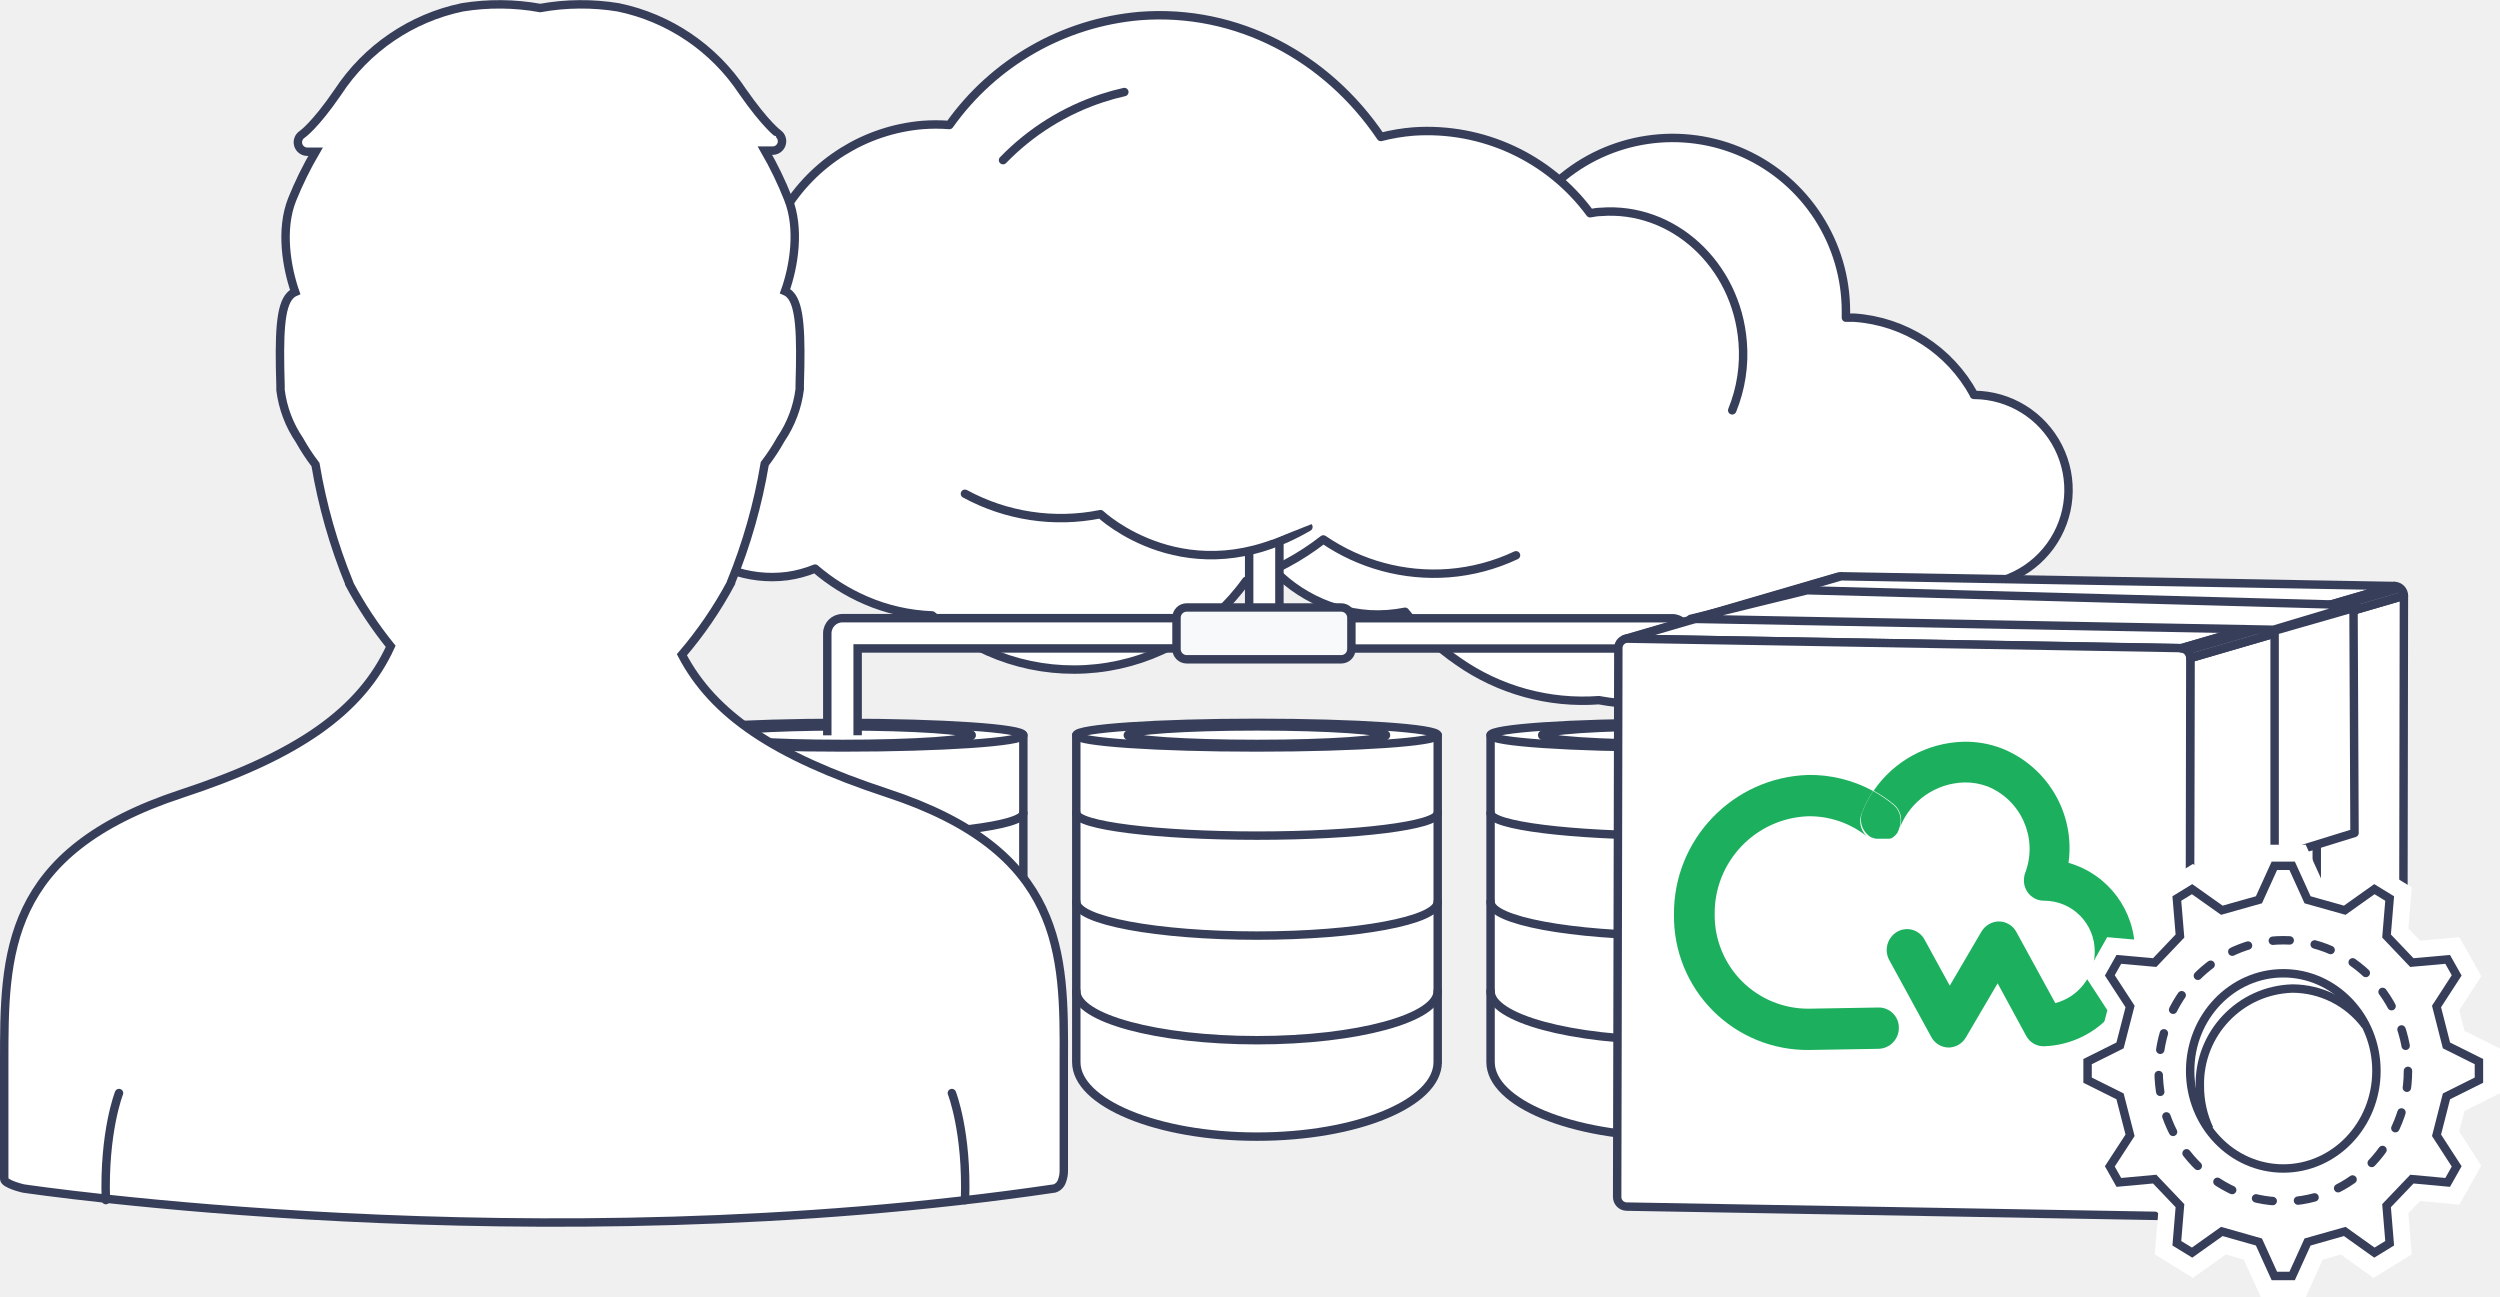
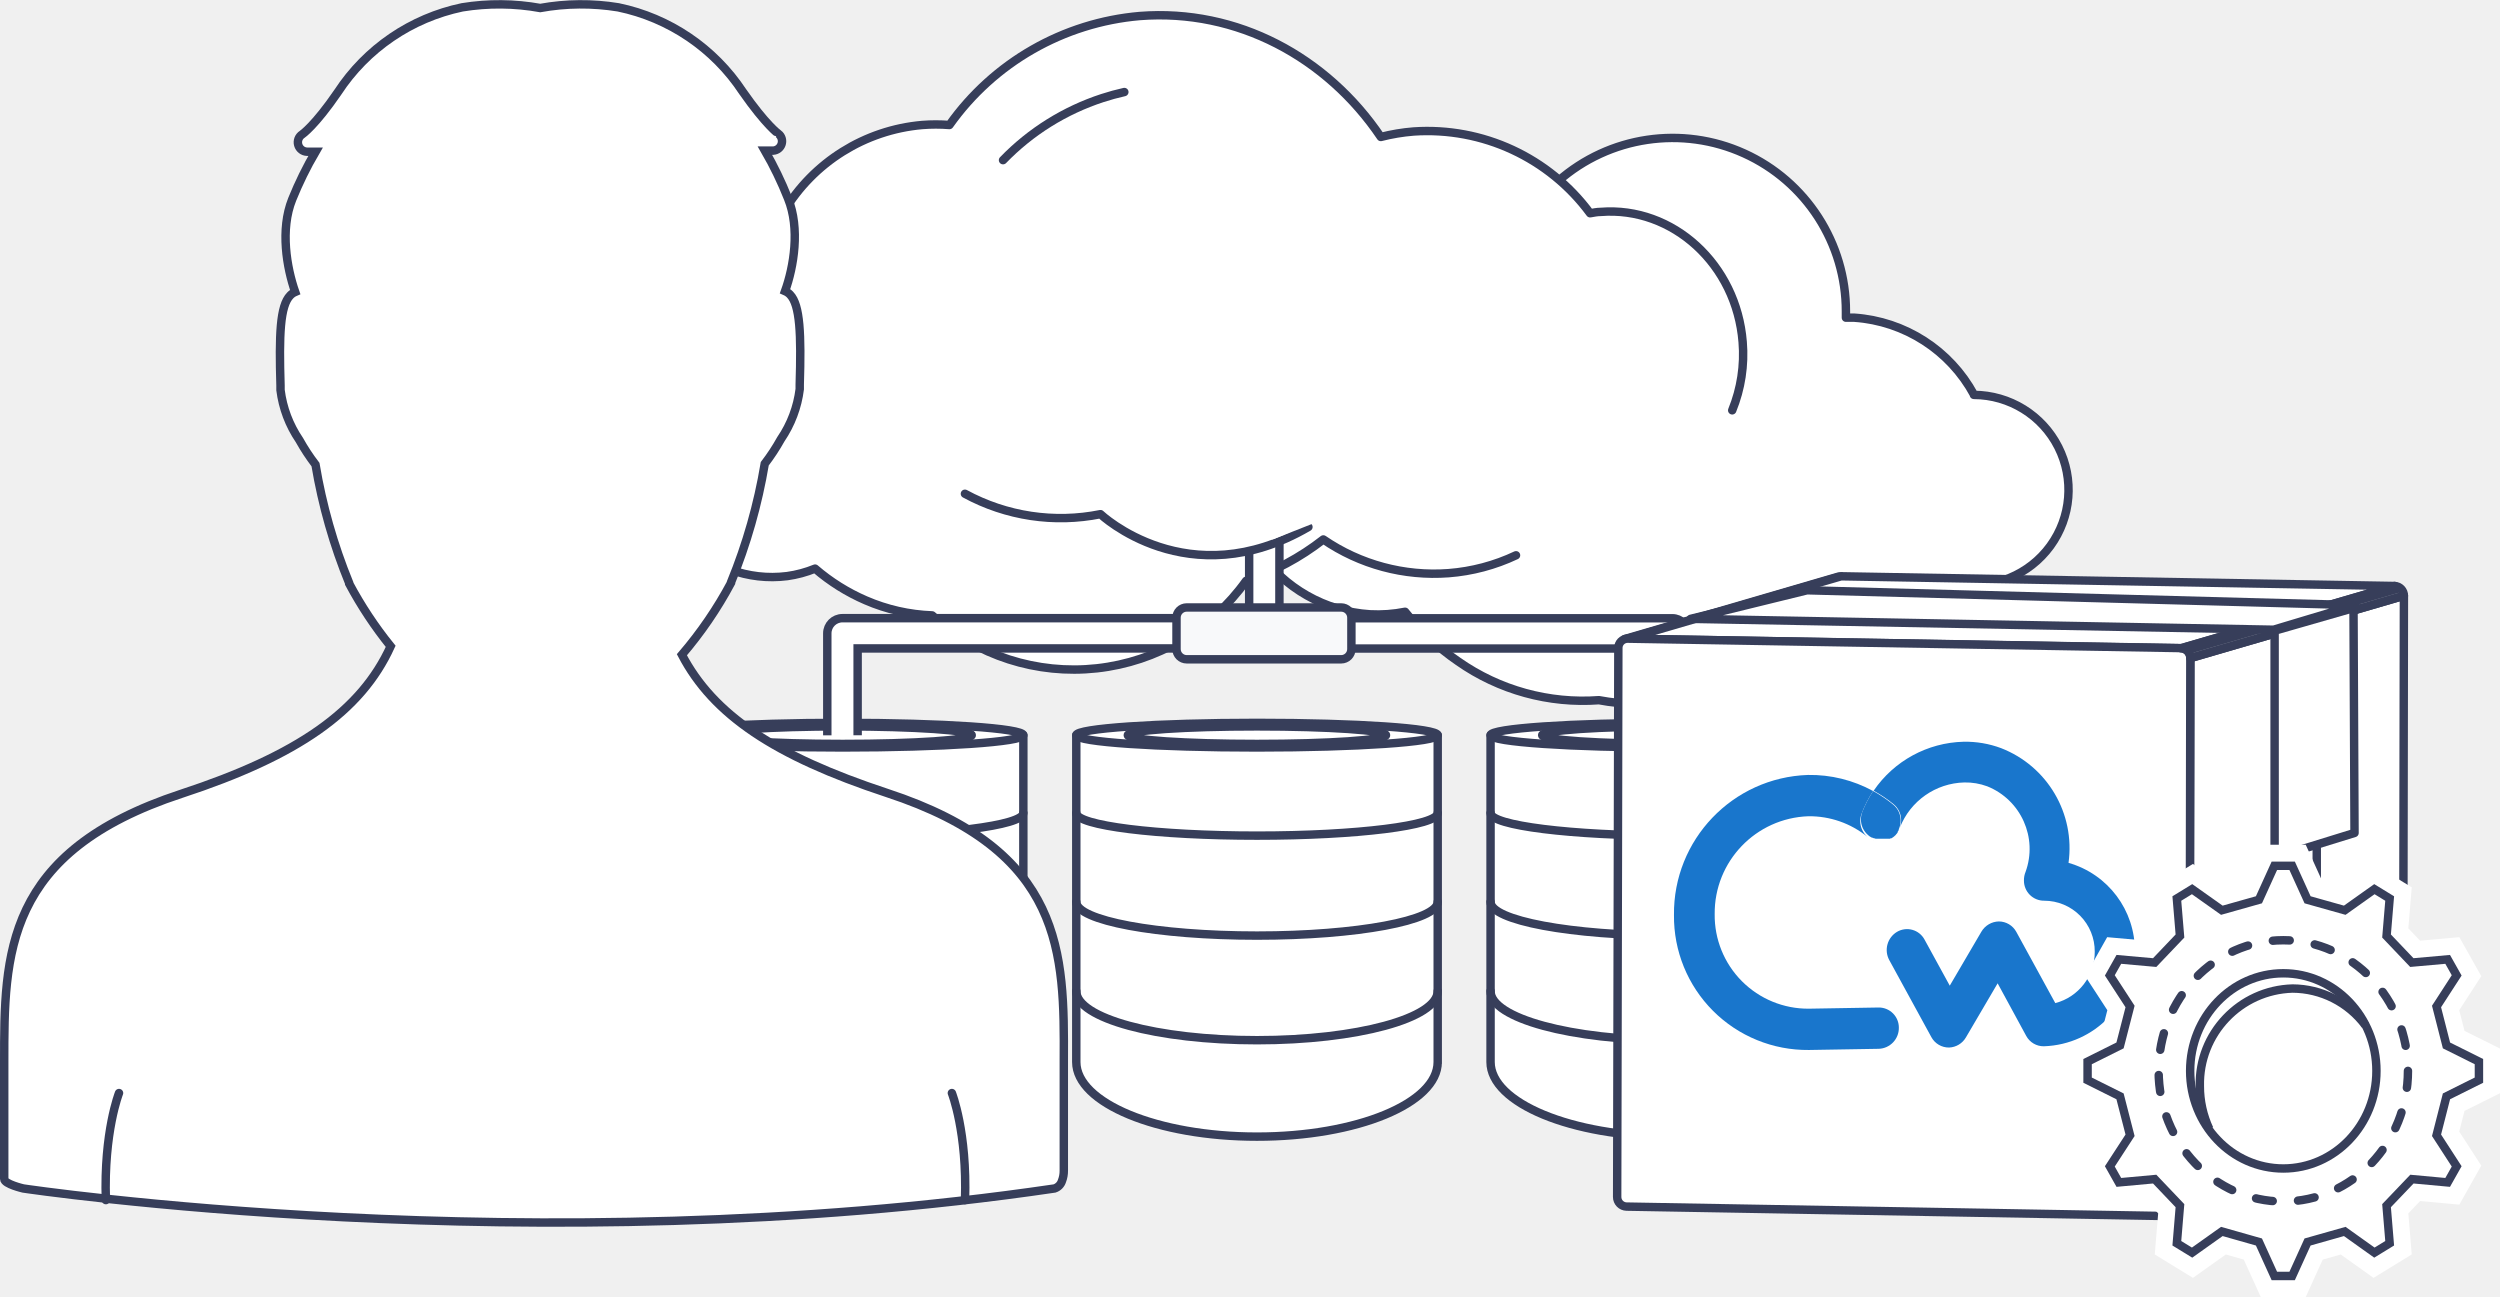
<svg xmlns="http://www.w3.org/2000/svg" width="296.6" height="153.87" viewBox="0 0 296.6 153.87">
  <defs>
    <clipPath id="clip-path">
      <path d="M218.11,68.41l-25.34,7.4a1.07,1.07,0,0,1,.32,0l25.34-7.4A1.07,1.07,0,0,0,218.11,68.41Z" style="fill: #fff;stroke: #373e5a;stroke-linecap: round;stroke-linejoin: round" />
    </clipPath>
    <clipPath id="clip-path-2">
      <path d="M259,144.28l25.34-7.4a1.12,1.12,0,0,0,.79-1.07l-25.34,7.4A1.12,1.12,0,0,1,259,144.28Z" style="fill: #fff;stroke: #373e5a;stroke-linecap: round;stroke-linejoin: round" />
    </clipPath>
    <clipPath id="clip-path-3">
      <path d="M259.86,78.08l25.34-7.4a1.15,1.15,0,0,0-1.11-1.16l-25.34,7.4A1.15,1.15,0,0,1,259.86,78.08Z" style="fill: #fff;stroke: #373e5a;stroke-linecap: round;stroke-linejoin: round" />
    </clipPath>
  </defs>
  <g id="Layer_2" data-name="Layer 2">
    <g id="_1200" data-name="1200">
      <g id="Who_Benefits" data-name="Who Benefits">
        <g id="reseller-web-hosting-providers-icon">
          <path d="M234.2,46.83A17.52,17.52,0,0,0,220,37.69c-.32,0-.64,0-1,0,0-.25,0-.49,0-.74a20.56,20.56,0,0,0-34.13-15.47,17.07,17.07,0,0,0-28.18,13s0,0,0,.05c-.34,0-.67-.05-1-.05a16.11,16.11,0,0,0-6.36,30.9,17.33,17.33,0,0,0,13.2,7.5,16.72,16.72,0,0,0,4.17-.3A28.54,28.54,0,0,0,173,78.47a25.78,25.78,0,0,0,16.7,4.6,25.79,25.79,0,0,0,17.11-2.7,28.55,28.55,0,0,0,6.87-5.14,16.73,16.73,0,0,0,4.11.76,17.41,17.41,0,0,0,14.57-6.72,11.28,11.28,0,1,0,1.82-22.42Z" style="fill: #fff;stroke: #373e5a;stroke-linecap: round;stroke-linejoin: round" />
          <path d="M143,20.62q-1.19.17-2.38.45a26,26,0,0,0-11.13,5.74" style="fill: #fff;stroke: #373e5a;stroke-linecap: round;stroke-linejoin: round" />
          <g>
            <path d="M205.51,48.68a17.64,17.64,0,0,0,1.24-8.1c-.73-9.21-8.28-16.12-16.85-15.44-.42,0-.84.09-1.25.16a24,24,0,0,0-20.94-9.7,22.93,22.93,0,0,0-3.89.65C157.44,6.79,146.79,1,135.22,1.9a30.94,30.94,0,0,0-22.58,12.93,20.5,20.5,0,0,0-3.23,0A21.28,21.28,0,0,0,93,25.1a16.82,16.82,0,0,0-3.26,8.73,24.89,24.89,0,0,0-.32,3.31l-.4,0a14.39,14.39,0,0,0-11,8.42,9.27,9.27,0,1,0,3,18.24,14.31,14.31,0,0,0,12.37,4.55,13.75,13.75,0,0,0,3.31-.89,23.46,23.46,0,0,0,6,3.76,21.82,21.82,0,0,0,7.89,1.79,25.14,25.14,0,0,0,37.25-4.1A30.61,30.61,0,0,0,157,64a23.23,23.23,0,0,0,14.86,4,22.84,22.84,0,0,0,8-2.12" style="fill: #fff;stroke: #373e5a;stroke-linecap: round;stroke-linejoin: round" />
            <path d="M133.39,10.92q-1.3.29-2.59.71A28.89,28.89,0,0,0,119,19" style="fill: #fff;stroke: #373e5a;stroke-linecap: round;stroke-linejoin: round" />
          </g>
          <g>
            <g>
              <path d="M219.72,126c0,4.89-9.6,8.85-21.44,8.85s-21.44-4-21.44-8.85V87.22c0-.8,9.6-1.46,21.44-1.46s21.44.65,21.44,1.46v39" style="fill: #fff;stroke: #373e5a;stroke-miterlimit: 10" />
              <path d="M219.72,87.22c0,.8-9.6,1.46-21.44,1.46s-21.44-.65-21.44-1.46" style="fill: none;stroke: #373e5a;stroke-linecap: round;stroke-linejoin: round" />
              <ellipse cx="198.28" cy="87.22" rx="15.32" ry="1.04" style="fill: #fff;stroke: #373e5a;stroke-linecap: round;stroke-linejoin: round" />
            </g>
            <path d="M219.72,96.46c0,1.48-9.6,2.68-21.44,2.68s-21.44-1.2-21.44-2.68" style="fill: none;stroke: #373e5a;stroke-linecap: round;stroke-linejoin: round" />
            <path d="M219.72,107c0,2.21-9.6,4-21.44,4s-21.44-1.79-21.44-4" style="fill: none;stroke: #373e5a;stroke-linecap: round;stroke-linejoin: round" />
            <path d="M219.72,117.58c0,3.22-9.6,5.83-21.44,5.83s-21.44-2.61-21.44-5.83" style="fill: none;stroke: #373e5a;stroke-linecap: round;stroke-linejoin: round" />
          </g>
          <g>
            <g>
              <path d="M170.57,126c0,4.89-9.6,8.85-21.44,8.85s-21.44-4-21.44-8.85V87.22c0-.8,9.6-1.46,21.44-1.46s21.44.65,21.44,1.46v39" style="fill: #fff;stroke: #373e5a;stroke-miterlimit: 10" />
              <path d="M170.57,87.22c0,.8-9.6,1.46-21.44,1.46s-21.44-.65-21.44-1.46" style="fill: none;stroke: #373e5a;stroke-linecap: round;stroke-linejoin: round" />
              <ellipse cx="149.12" cy="87.22" rx="15.32" ry="1.04" style="fill: #fff;stroke: #373e5a;stroke-linecap: round;stroke-linejoin: round" />
            </g>
            <path d="M170.57,96.46c0,1.48-9.6,2.68-21.44,2.68s-21.44-1.2-21.44-2.68" style="fill: none;stroke: #373e5a;stroke-linecap: round;stroke-linejoin: round" />
            <path d="M170.57,107c0,2.21-9.6,4-21.44,4s-21.44-1.79-21.44-4" style="fill: none;stroke: #373e5a;stroke-linecap: round;stroke-linejoin: round" />
            <path d="M170.57,117.58c0,3.22-9.6,5.83-21.44,5.83s-21.44-2.61-21.44-5.83" style="fill: none;stroke: #373e5a;stroke-linecap: round;stroke-linejoin: round" />
          </g>
          <g>
            <g>
              <path d="M121.41,126c0,4.89-9.6,8.85-21.44,8.85s-21.44-4-21.44-8.85V87.22c0-.8,9.6-1.46,21.44-1.46s21.44.65,21.44,1.46v39" style="fill: #fff;stroke: #373e5a;stroke-miterlimit: 10" />
              <path d="M121.41,87.22c0,.8-9.6,1.46-21.44,1.46S78.53,88,78.53,87.22" style="fill: none;stroke: #373e5a;stroke-linecap: round;stroke-linejoin: round" />
              <ellipse cx="99.97" cy="87.22" rx="15.32" ry="1.04" style="fill: #fff;stroke: #373e5a;stroke-linecap: round;stroke-linejoin: round" />
            </g>
            <path d="M121.41,96.46c0,1.48-9.6,2.68-21.44,2.68s-21.44-1.2-21.44-2.68" style="fill: none;stroke: #373e5a;stroke-linecap: round;stroke-linejoin: round" />
            <path d="M121.41,107c0,2.21-9.6,4-21.44,4s-21.44-1.79-21.44-4" style="fill: none;stroke: #373e5a;stroke-linecap: round;stroke-linejoin: round" />
            <path d="M121.41,117.58c0,3.22-9.6,5.83-21.44,5.83s-21.44-2.61-21.44-5.83" style="fill: none;stroke: #373e5a;stroke-linecap: round;stroke-linejoin: round" />
          </g>
          <g id="source">
            <path d="M150,76.17a1.8,1.8,0,0,1-1.8-1.8V62.08a1.8,1.8,0,1,1,3.59,0v12.3A1.8,1.8,0,0,1,150,76.17Z" style="fill: #fff;stroke: #373e5a;stroke-miterlimit: 10" />
            <path d="M196.61,82.06V76.94H159.18a1.8,1.8,0,0,1,0-3.59h39.23a1.8,1.8,0,0,1,1.8,1.8v6.92" style="fill: #fff;stroke: #373e5a;stroke-miterlimit: 10" />
            <path d="M98.15,87.24V75.14a1.8,1.8,0,0,1,1.8-1.8h42.32a1.8,1.8,0,0,1,0,3.59H101.75v10.3" style="fill: #fff;stroke: #373e5a;stroke-miterlimit: 10" />
            <rect x="139.58" y="72.07" width="20.75" height="6.15" rx="1.21" ry="1.21" style="fill: #f8f9fa;stroke: #373e5a;stroke-miterlimit: 10" />
          </g>
          <g>
            <path d="M125.11,141C63.36,150.1,2.76,141,2.76,141S.5,140.48.5,139.87V126c0-12.81,0-24.91,21-31.82,13.84-4.54,21.33-9.79,24.85-17.5a47.11,47.11,0,0,1-4.92-7.43l0-.07a65.84,65.84,0,0,1-4-14.06,24.2,24.2,0,0,1-1.91-2.91,13.56,13.56,0,0,1-2.24-5.94l0-.54c-.18-6-.06-9.44,1.15-10.68a1.8,1.8,0,0,1,.59-.41c-1-2.87-1.8-7.4-.35-11A43.3,43.3,0,0,1,37.44,18l-1,0a1.12,1.12,0,0,1-.59-2.06s1.49-1,4.23-5A23.37,23.37,0,0,1,54.84.87a27.37,27.37,0,0,1,9.25.08A27.37,27.37,0,0,1,73.35.87a23.37,23.37,0,0,1,14.76,10c2.74,3.93,4.22,5,4.24,5a1.12,1.12,0,0,1-.6,2l-1,0a43.3,43.3,0,0,1,2.74,5.67c1.45,3.57.69,8.1-.35,11a1.8,1.8,0,0,1,.59.41c1.2,1.24,1.33,4.71,1.15,10.68l0,.54a13.55,13.55,0,0,1-2.24,5.94,24.2,24.2,0,0,1-1.91,2.91,65.84,65.84,0,0,1-4,14.06l0,.07a47.56,47.56,0,0,1-5.83,8.53c3.72,7.12,11,12,24.31,16.39,21.07,6.9,21.06,19,21,31.82v13a3.28,3.28,0,0,1-.22,1.22A1.36,1.36,0,0,1,125.11,141Z" style="fill: #fff;stroke: #373e5a;stroke-miterlimit: 10" />
            <path d="M112.93,129.68s1.83,4.63,1.56,12.7" style="fill: none;stroke: #373e5a;stroke-linecap: round;stroke-linejoin: round" />
            <path d="M14.12,129.68s-1.83,4.63-1.56,12.7" style="fill: none;stroke: #373e5a;stroke-linecap: round;stroke-linejoin: round" />
          </g>
          <path d="M114.48,58.58A23.8,23.8,0,0,0,130.56,61s10.4,9.85,24.67,1.52" style="fill: #fff;stroke: #373e5a;stroke-linecap: round;stroke-linejoin: round" />
          <path d="M138,52c.75-.25,22.25,2.5,22.25,2.5l.25,5.75L151,64s-12-1.75-12-2.5S138,52,138,52Z" style="fill: #fff" />
          <g>
            <g>
              <g style="isolation: isolate">
                <g style="isolation: isolate">
                  <path d="M218.11,68.41l-25.34,7.4a1.07,1.07,0,0,1,.32,0l25.34-7.4A1.07,1.07,0,0,0,218.11,68.41Z" style="fill: #fff" />
                  <g style="clip-path: url(#clip-path)">
                    <g style="isolation: isolate">
                      <path d="M193.08,75.77l25.34-7.4h-.07L193,75.77h.07" style="fill: #fff;stroke: #373e5a;stroke-linecap: round;stroke-linejoin: round" />
                      <path d="M193,75.77l25.34-7.4a1.07,1.07,0,0,0-.26,0l-25.34,7.4a1.07,1.07,0,0,1,.26,0" style="fill: #fff;stroke: #373e5a;stroke-linecap: round;stroke-linejoin: round" />
                    </g>
                  </g>
                  <path d="M218.11,68.41l-25.34,7.4a1.07,1.07,0,0,1,.32,0l25.34-7.4A1.07,1.07,0,0,0,218.11,68.41Z" style="fill: none;stroke: #373e5a;stroke-linecap: round;stroke-linejoin: round" />
                </g>
                <g style="isolation: isolate">
                  <path d="M259,144.28l25.34-7.4a1.12,1.12,0,0,0,.79-1.07l-25.34,7.4A1.12,1.12,0,0,1,259,144.28Z" style="fill: #fff" />
                  <g style="clip-path: url(#clip-path-2)">
                    <g style="isolation: isolate">
                      <path d="M259,144.28l25.34-7.4a1.12,1.12,0,0,0,.79-1.07l-25.34,7.4a1.12,1.12,0,0,1-.79,1.07" style="fill: #fff;stroke: #373e5a;stroke-linecap: round;stroke-linejoin: round" />
                    </g>
                  </g>
                  <path d="M259,144.28l25.34-7.4a1.12,1.12,0,0,0,.79-1.07l-25.34,7.4A1.12,1.12,0,0,1,259,144.28Z" style="fill: none;stroke: #373e5a;stroke-linecap: round;stroke-linejoin: round" />
                </g>
                <polygon points="258.75 76.91 284.1 69.52 218.43 68.37 193.08 75.77 258.75 76.91" style="fill: #fff;stroke: #373e5a;stroke-linecap: round;stroke-linejoin: round" />
                <polygon points="259.75 143.21 285.09 135.81 285.2 70.68 259.86 78.08 259.75 143.21" style="fill: #fff;stroke: #373e5a;stroke-linecap: round;stroke-linejoin: round" />
                <path d="M193.08,75.77A1.1,1.1,0,0,0,192,76.89L191.86,142a1.14,1.14,0,0,0,1.11,1.15l65.67,1.15a1.11,1.11,0,0,0,1.11-1.12l.11-65.13a1.15,1.15,0,0,0-1.11-1.16Z" style="fill: #fff;stroke: #373e5a;stroke-linecap: round;stroke-linejoin: round" />
                <g style="isolation: isolate">
                  <path d="M259.86,78.08l25.34-7.4a1.15,1.15,0,0,0-1.11-1.16l-25.34,7.4A1.15,1.15,0,0,1,259.86,78.08Z" style="fill: #fff" />
                  <g style="clip-path: url(#clip-path-3)">
                    <g style="isolation: isolate">
                      <path d="M259.86,78.08l25.34-7.4a1.18,1.18,0,0,0-.46-.94l-25.34,7.4a1.18,1.18,0,0,1,.46.94" style="fill: #fff;stroke: #373e5a;stroke-linecap: round;stroke-linejoin: round" />
                      <path d="M259.4,77.14l25.34-7.4a1.13,1.13,0,0,0-.22-.13L259.18,77a1.13,1.13,0,0,1,.22.13" style="fill: #fff;stroke: #373e5a;stroke-linecap: round;stroke-linejoin: round" />
                      <path d="M259.18,77l25.34-7.4-.22-.07L259,76.94l.22.07" style="fill: #fff;stroke: #373e5a;stroke-linecap: round;stroke-linejoin: round" />
                      <path d="M259,76.94l25.34-7.4-.2,0-25.34,7.4.2,0" style="fill: #fff;stroke: #373e5a;stroke-linecap: round;stroke-linejoin: round" />
                    </g>
                  </g>
                  <path d="M259.86,78.08l25.34-7.4a1.15,1.15,0,0,0-1.11-1.16l-25.34,7.4A1.15,1.15,0,0,1,259.86,78.08Z" style="fill: none;stroke: #373e5a;stroke-linecap: round;stroke-linejoin: round" />
                </g>
              </g>
              <polygon points="279.22 72.14 279.34 98.82 269.86 101.75 269.86 74.83 279.22 72.14" style="fill: #fff;stroke: #373e5a;stroke-linecap: round;stroke-linejoin: round" />
              <polygon points="200.58 73.42 269.74 74.71 279.46 71.79 214.39 70.03 200.58 73.42" style="fill: #fff;stroke: #373e5a;stroke-linecap: round;stroke-linejoin: round" />
              <line x1="274.86" y1="100.4" x2="274.86" y2="138.03" style="fill: none;stroke: #373e5a;stroke-linecap: round;stroke-linejoin: round" />
            </g>
            <g id="Logo_Mark" data-name="Logo Mark">
              <g>
-                 <path d="M232.95,88a12.05,12.05,0,0,1,4.46.76,12.73,12.73,0,0,1,8,13.61,10.84,10.84,0,0,1,7.87,10.51,11.16,11.16,0,0,1-10.79,11.25,2.34,2.34,0,0,1-2.1-1.23L237,116.66l-3.76,6.41a2.41,2.41,0,0,1-2,1.21,2.36,2.36,0,0,1-2.1-1.23l-5-9.15a2.51,2.51,0,0,1,.93-3.35,2.35,2.35,0,0,1,3.25.91l3,5.48,3.75-6.4a2.46,2.46,0,0,1,2.07-1.22,2.37,2.37,0,0,1,2.07,1.23l4.63,8.46a6.26,6.26,0,0,0,4.68-6.09,6,6,0,0,0-6-6.06,2.38,2.38,0,0,1-2.4-2.41,2.52,2.52,0,0,1,.19-1,8,8,0,0,0-4.54-10.16,7.41,7.41,0,0,0-2.72-.46,8.43,8.43,0,0,0-7.65,5.36,2.61,2.61,0,0,0,.15-.93,2.42,2.42,0,0,0-.88-1.84,15.6,15.6,0,0,0-2.38-1.61A13.32,13.32,0,0,1,232.95,88Z" style="fill: #1cb05e" />
+                 <path d="M232.95,88a12.05,12.05,0,0,1,4.46.76,12.73,12.73,0,0,1,8,13.61,10.84,10.84,0,0,1,7.87,10.51,11.16,11.16,0,0,1-10.79,11.25,2.34,2.34,0,0,1-2.1-1.23L237,116.66l-3.76,6.41a2.41,2.41,0,0,1-2,1.21,2.36,2.36,0,0,1-2.1-1.23l-5-9.15a2.51,2.51,0,0,1,.93-3.35,2.35,2.35,0,0,1,3.25.91l3,5.48,3.75-6.4a2.46,2.46,0,0,1,2.07-1.22,2.37,2.37,0,0,1,2.07,1.23l4.63,8.46a6.26,6.26,0,0,0,4.68-6.09,6,6,0,0,0-6-6.06,2.38,2.38,0,0,1-2.4-2.41,2.52,2.52,0,0,1,.19-1,8,8,0,0,0-4.54-10.16,7.41,7.41,0,0,0-2.72-.46,8.43,8.43,0,0,0-7.65,5.36,2.61,2.61,0,0,0,.15-.93,2.42,2.42,0,0,0-.88-1.84,15.6,15.6,0,0,0-2.38-1.61A13.32,13.32,0,0,1,232.95,88Z" style="fill: #1976CC" />
                <polygon points="222.23 99.68 222.28 99.7 222.24 99.69 222.23 99.68" style="fill: #106235" />
-                 <path d="M214.5,91.94a15.55,15.55,0,0,1,7.73,1.91,12.94,12.94,0,0,0-1.37,2.69,2.51,2.51,0,0,0-.16.88,2.44,2.44,0,0,0,.85,1.86,10.9,10.9,0,0,0-7-2.44,11.51,11.51,0,0,0-11.12,11.61,11.08,11.08,0,0,0,11.16,11.22l8.29-.14a2.38,2.38,0,0,1,2.4,2.41,2.47,2.47,0,0,1-2.39,2.49l-8.29.14a15.84,15.84,0,0,1-16-16A16.45,16.45,0,0,1,214.5,91.94Z" style="fill: #1cb05e" />
+                 <path d="M214.5,91.94a15.55,15.55,0,0,1,7.73,1.91,12.94,12.94,0,0,0-1.37,2.69,2.51,2.51,0,0,0-.16.88,2.44,2.44,0,0,0,.85,1.86,10.9,10.9,0,0,0-7-2.44,11.51,11.51,0,0,0-11.12,11.61,11.08,11.08,0,0,0,11.16,11.22l8.29-.14a2.38,2.38,0,0,1,2.4,2.41,2.47,2.47,0,0,1-2.39,2.49l-8.29.14a15.84,15.84,0,0,1-16-16A16.45,16.45,0,0,1,214.5,91.94Z" style="fill: #1976CC" />
                <polygon points="224.96 98.9 224.95 98.91 224.9 98.95 224.96 98.9" style="fill: #106235" />
                <polygon points="224.96 98.9 224.95 98.91 224.9 98.95 224.96 98.9" style="fill: #565656" />
-                 <path d="M222.23,93.85a15.6,15.6,0,0,1,2.38,1.61,2.42,2.42,0,0,1,.88,1.84,2.52,2.52,0,0,1-.16.94l-.06.15,0,.08-.06.11-.07.11,0,.07-.1.14-.05.05-.1.13-.07.06-.11.1-.09.07-.09.06-.11.08-.09,0-.12.06-.08,0-.12,0-.11,0-.11,0-.12,0-.1,0-.13,0h-.57l-.11,0-.14,0-.08,0-.18-.06-.05,0-.17-.07-.06,0-.12-.07-.09-.05-.08-.05-.12-.1a2.44,2.44,0,0,1-.89-1.9,2.51,2.51,0,0,1,.16-.88A12.94,12.94,0,0,1,222.23,93.85Z" style="fill: #1cb05e" />
+                 <path d="M222.23,93.85a15.6,15.6,0,0,1,2.38,1.61,2.42,2.42,0,0,1,.88,1.84,2.52,2.52,0,0,1-.16.94l-.06.15,0,.08-.06.11-.07.11,0,.07-.1.14-.05.05-.1.13-.07.06-.11.1-.09.07-.09.06-.11.08-.09,0-.12.06-.08,0-.12,0-.11,0-.11,0-.12,0-.1,0-.13,0h-.57l-.11,0-.14,0-.08,0-.18-.06-.05,0-.17-.07-.06,0-.12-.07-.09-.05-.08-.05-.12-.1a2.44,2.44,0,0,1-.89-1.9,2.51,2.51,0,0,1,.16-.88A12.94,12.94,0,0,1,222.23,93.85Z" style="fill: #1976CC" />
              </g>
            </g>
          </g>
          <g>
            <polygon points="294.1 128.15 290.25 130.07 289.07 134.69 291.46 138.38 290.39 140.28 286.15 139.89 283.14 143.04 283.51 147.5 281.7 148.61 278.18 146.1 273.77 147.35 271.94 151.38 269.83 151.38 268 147.35 263.6 146.1 260.07 148.61 258.26 147.5 258.63 143.04 255.63 139.89 251.38 140.28 250.31 138.38 252.71 134.69 251.52 130.07 247.67 128.15 247.67 125.95 251.52 124.03 252.71 119.41 250.31 115.72 251.38 113.82 255.63 114.2 258.63 111.05 258.26 106.6 260.07 105.49 263.6 107.99 268 106.75 269.83 102.72 271.94 102.72 273.77 106.75 278.18 107.99 281.7 105.49 283.51 106.6 283.14 111.05 286.14 114.2 290.39 113.82 291.46 115.72 289.07 119.41 290.25 124.03 294.1 125.95 294.1 128.15" style="fill: #fff;stroke: #fff;stroke-miterlimit: 10;stroke-width: 5px" />
            <polygon points="294.1 128.15 290.25 130.07 289.07 134.69 291.46 138.38 290.39 140.28 286.15 139.89 283.14 143.04 283.51 147.5 281.7 148.61 278.18 146.1 273.77 147.35 271.94 151.38 269.83 151.38 268 147.35 263.6 146.1 260.07 148.61 258.26 147.5 258.63 143.04 255.63 139.89 251.38 140.28 250.31 138.38 252.71 134.69 251.52 130.07 247.67 128.15 247.67 125.95 251.52 124.03 252.71 119.41 250.31 115.72 251.38 113.82 255.63 114.2 258.63 111.05 258.26 106.6 260.07 105.49 263.6 107.99 268 106.75 269.83 102.72 271.94 102.72 273.77 106.75 278.18 107.99 281.7 105.49 283.51 106.6 283.14 111.05 286.14 114.2 290.39 113.82 291.46 115.72 289.07 119.41 290.25 124.03 294.1 125.95 294.1 128.15" style="fill: #fff;stroke: #373e5a;stroke-miterlimit: 10" />
            <ellipse cx="270.89" cy="127.05" rx="14.79" ry="15.5" style="fill: none;stroke: #373e5a;stroke-linecap: round;stroke-linejoin: round;stroke-dasharray: 2.004,3.006" />
            <ellipse cx="270.89" cy="127.05" rx="11.05" ry="11.58" style="fill: none;stroke: #373e5a;stroke-miterlimit: 10" />
            <path d="M262.11,133.94a12,12,0,0,1-1.12-5.08,11.32,11.32,0,0,1,11-11.58,10.85,10.85,0,0,1,8.64,4.36" style="fill: none;stroke: #373e5a;stroke-miterlimit: 10" />
          </g>
        </g>
      </g>
    </g>
  </g>
</svg>
